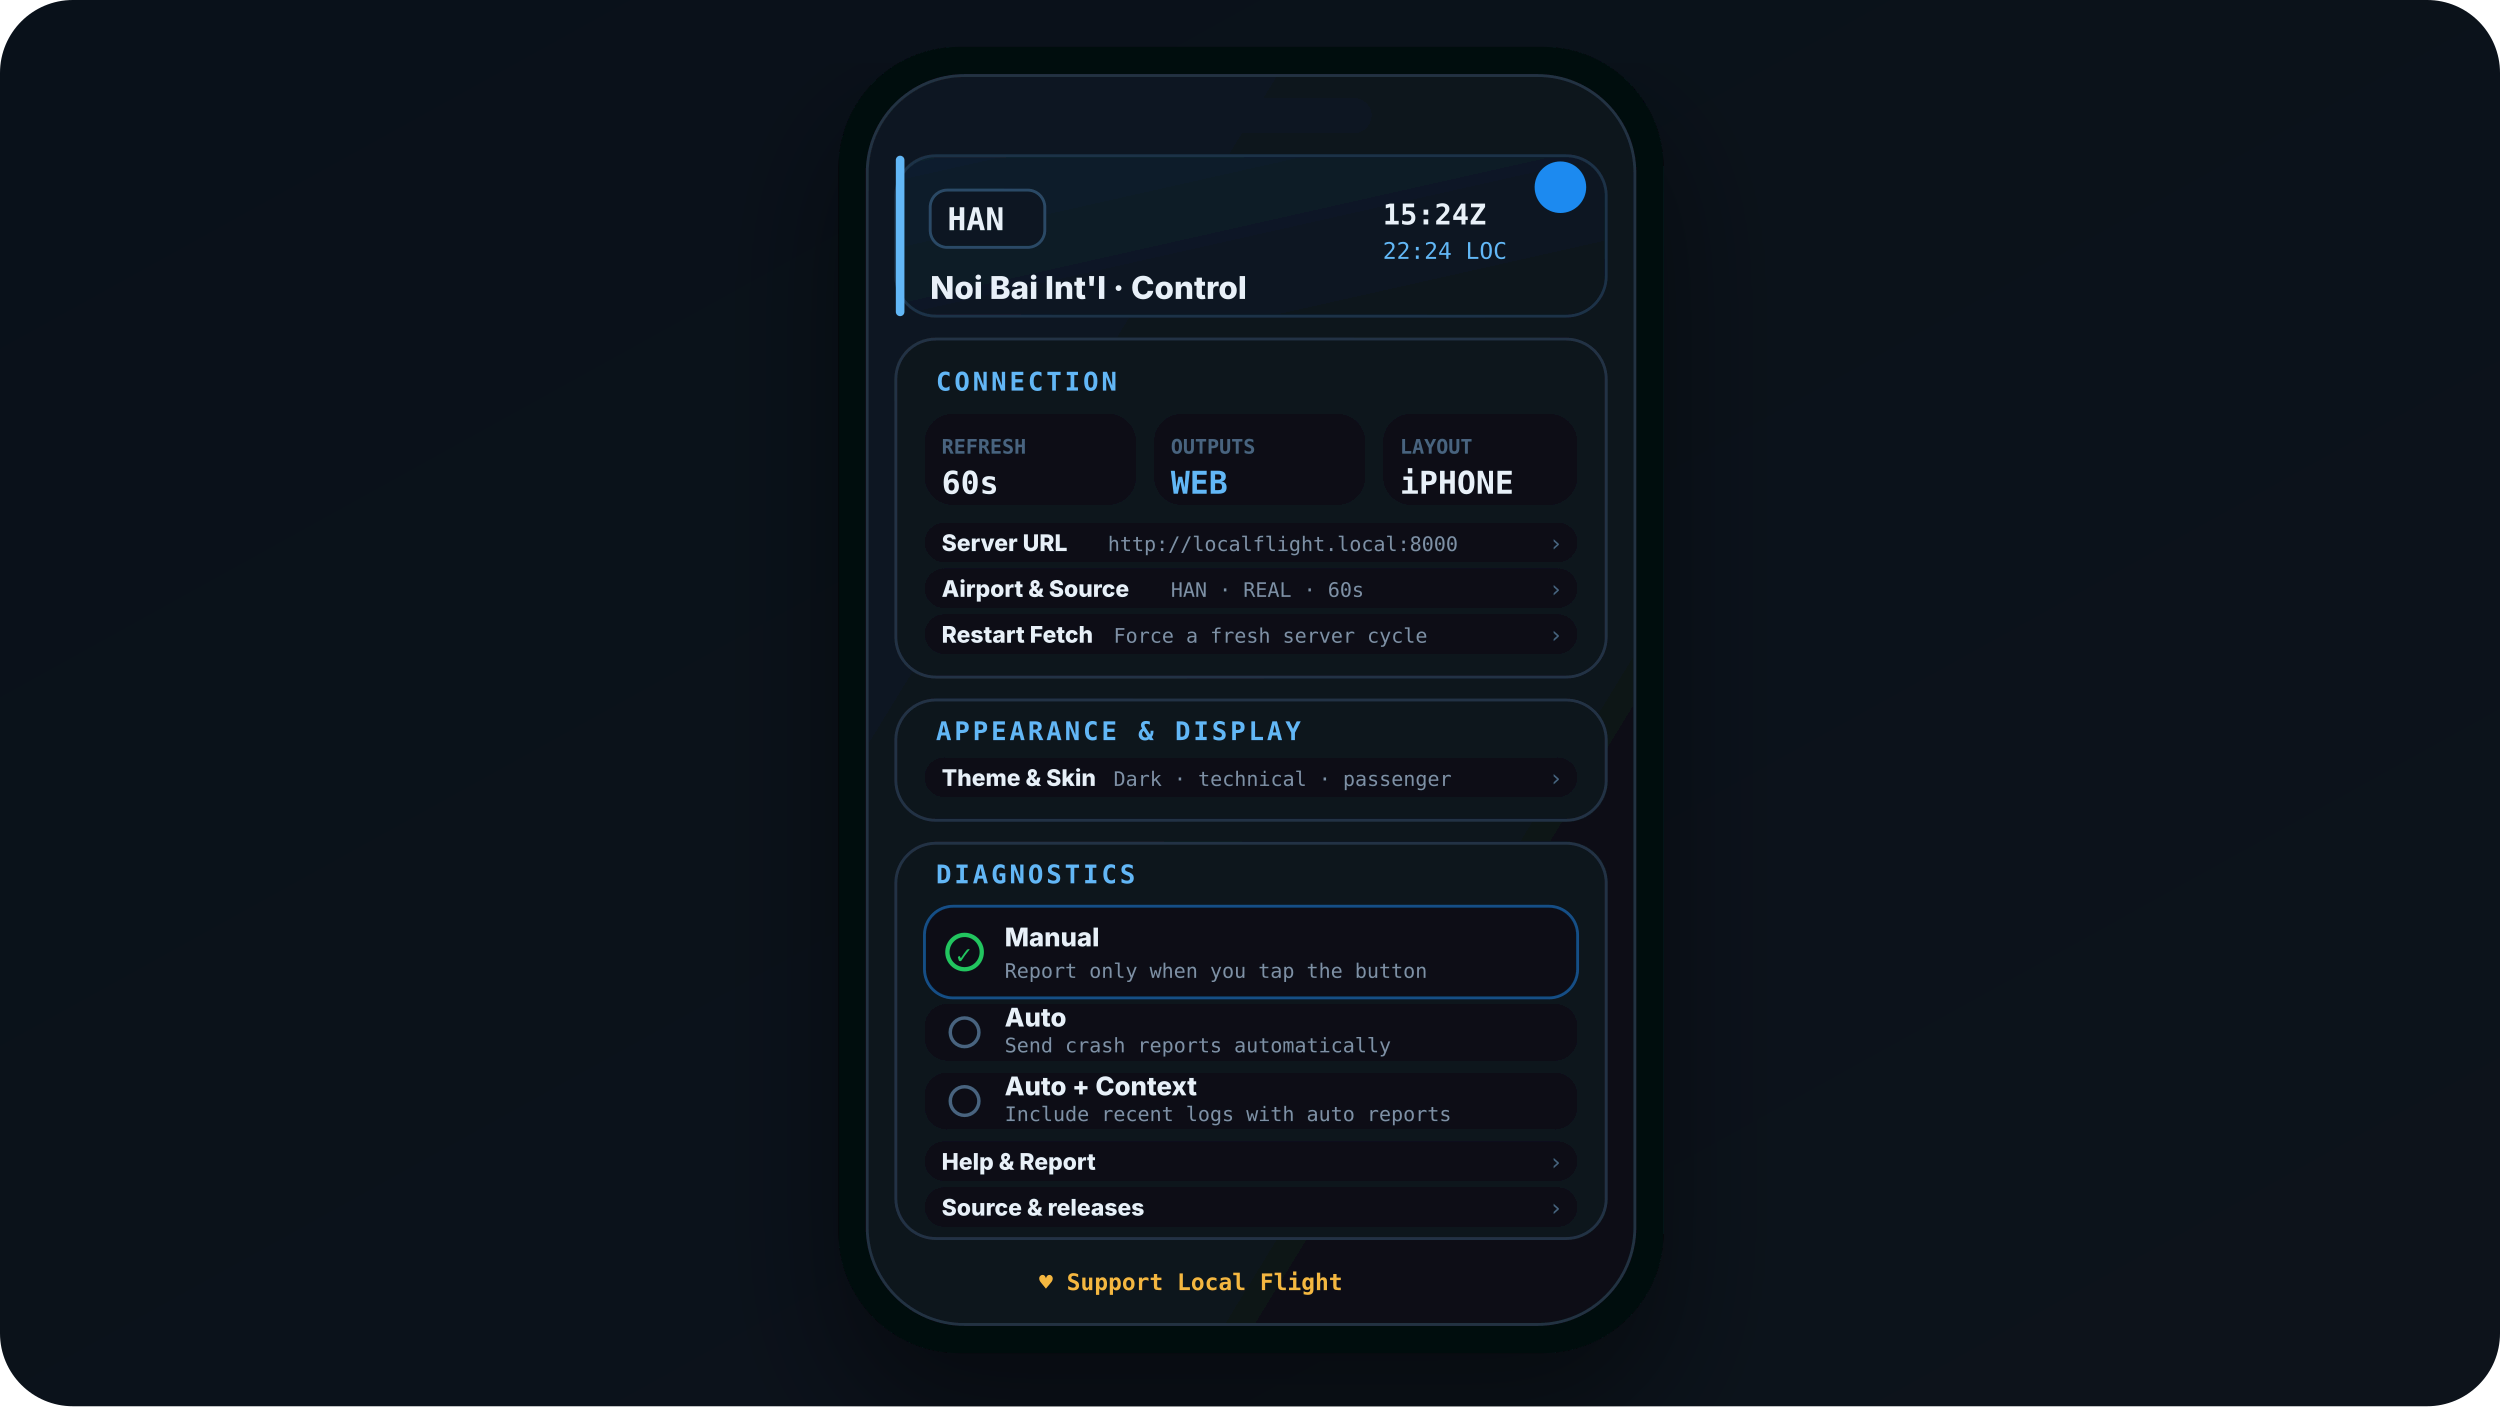
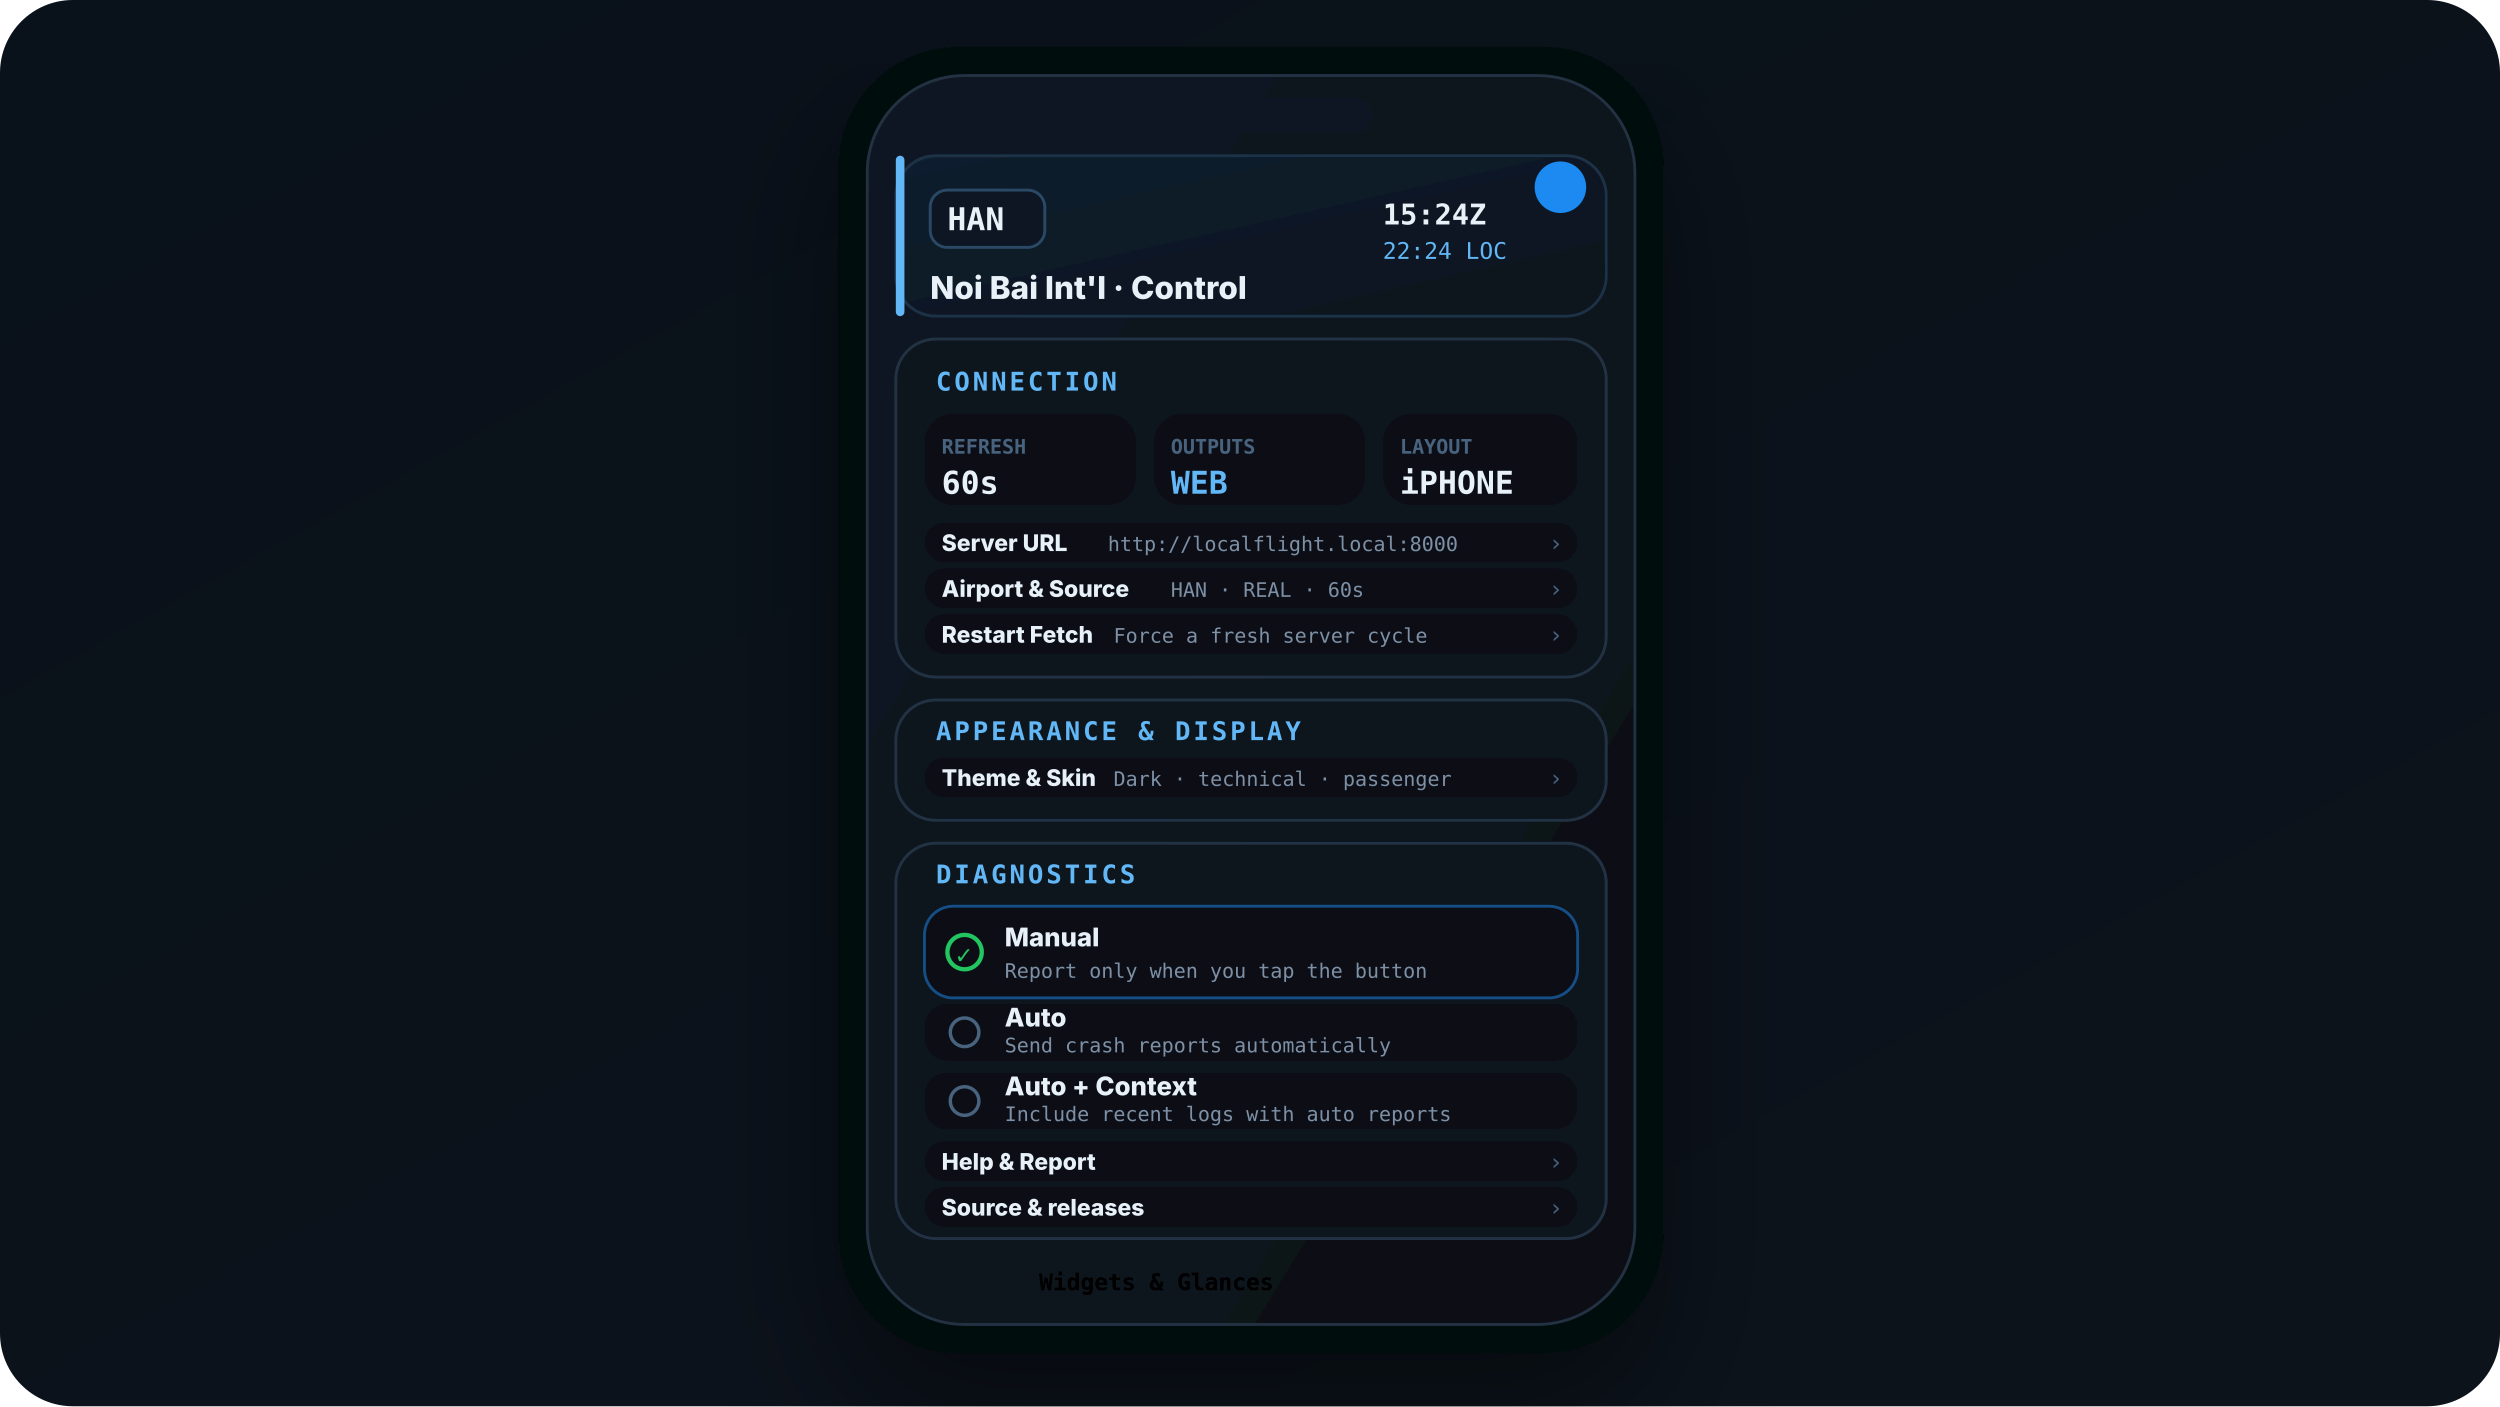
<svg xmlns="http://www.w3.org/2000/svg" width="960" height="540" viewBox="0 0 960 540" role="img" aria-labelledby="title desc">
  <defs>
    <linearGradient id="bg" x1="0" y1="0" x2="1" y2="1">
      <stop offset="0" stop-color="#09111a" />
      <stop offset="1" stop-color="#0d131b" />
    </linearGradient>
    <linearGradient id="phone" x1="0" y1="0" x2="1" y2="1">
      <stop offset="0" stop-color="#111923" />
      <stop offset="1" stop-color="#0a0f16" />
    </linearGradient>
    <linearGradient id="hero" x1="0" y1="0" x2="1" y2="1">
      <stop offset="0" stop-color="#10202e" />
      <stop offset="1" stop-color="#0a121b" />
    </linearGradient>
    <filter id="shadow" x="-30%" y="-30%" width="160%" height="160%">
      <feDropShadow dx="0" dy="22" stdDeviation="22" flood-color="#000000" flood-opacity="0.42" />
    </filter>
    <style>
      .mono { font-family: ui-monospace, SFMono-Regular, Menlo, Consolas, monospace; }
      .sans { font-family: Inter, Segoe UI, Helvetica, Arial, sans-serif; }
      .text { fill: #e8f0f8; }
      .muted { fill: #7f90a5; }
      .blue { fill: #62b7f6; }
      .dim { fill: #48647f; }
      .green { fill: #22c55e; }
      .amber { fill: #f4b740; }
      .tiny { font-size: 9px; letter-spacing: 1px; }
    </style>
  </defs>
  <rect width="960" height="540" rx="28" fill="url(#bg)" />
  <g transform="translate(322 18) scale(1.1)" filter="url(#shadow)">
    <rect x="0" y="0" width="288" height="456" rx="42" fill="#03070c" />
    <rect x="10" y="10" width="268" height="436" rx="34" fill="url(#phone)" stroke="#223242" />
    <rect x="102" y="18" width="84" height="12" rx="6" fill="#111923" />
    <g transform="translate(20 38)">
      <rect width="248" height="56" rx="14" fill="url(#hero)" stroke="#1d3147" />
      <rect x="0" y="0" width="3" height="56" rx="1.5" fill="#62b7f6" />
      <g transform="translate(12 12)">
        <rect width="40" height="20" rx="6" fill="#0a1721" stroke="#2c4a66" />
        <text x="6" y="14" class="mono text" font-size="11" font-weight="900">HAN</text>
        <text x="0" y="38" class="sans text" font-size="11" font-weight="800">Noi Bai Int'l · Control</text>
      </g>
      <g transform="translate(170 14)">
        <text x="0" y="10" class="mono text" font-size="10" font-weight="900">15:24Z</text>
        <text x="0" y="22" class="mono blue" font-size="8">22:24 LOC</text>
      </g>
      <circle cx="232" cy="11" r="9" fill="#1a8af0" />
    </g>
    <g transform="translate(20 102)">
      <rect width="248" height="118" rx="14" fill="#0e151d" stroke="#243344" />
      <text x="14" y="18" class="mono blue tiny" font-weight="900">CONNECTION</text>
      <g transform="translate(10 26)">
        <rect width="74" height="32" rx="10" fill="#0a1019" />
        <text x="6" y="14" class="mono dim" font-size="7" font-weight="900">REFRESH</text>
        <text x="6" y="28" class="mono text" font-size="11" font-weight="900">60s</text>
        <rect x="80" y="0" width="74" height="32" rx="10" fill="#0a1019" />
        <text x="86" y="14" class="mono dim" font-size="7" font-weight="900">OUTPUTS</text>
        <text x="86" y="28" class="mono blue" font-size="11" font-weight="900">WEB</text>
        <rect x="160" y="0" width="68" height="32" rx="10" fill="#0a1019" />
        <text x="166" y="14" class="mono dim" font-size="7" font-weight="900">LAYOUT</text>
        <text x="166" y="28" class="mono text" font-size="11" font-weight="900">iPHONE</text>
      </g>
      <g transform="translate(10 64)">
        <rect width="228" height="14" rx="7" fill="#0a1019" />
        <text x="6" y="10" class="sans text" font-size="8" font-weight="800">Server URL</text>
        <text x="64" y="10" class="mono muted" font-size="7">http://localflight.local:8000</text>
        <text x="218" y="10" class="mono dim" font-size="8">›</text>
      </g>
      <g transform="translate(10 80)">
        <rect width="228" height="14" rx="7" fill="#0a1019" />
        <text x="6" y="10" class="sans text" font-size="8" font-weight="800">Airport &amp; Source</text>
        <text x="86" y="10" class="mono muted" font-size="7">HAN · REAL · 60s</text>
        <text x="218" y="10" class="mono dim" font-size="8">›</text>
      </g>
      <g transform="translate(10 96)">
        <rect width="228" height="14" rx="7" fill="#0a1019" />
        <text x="6" y="10" class="sans text" font-size="8" font-weight="800">Restart Fetch</text>
        <text x="66" y="10" class="mono muted" font-size="7">Force a fresh server cycle</text>
        <text x="218" y="10" class="mono dim" font-size="8">›</text>
      </g>
    </g>
    <g transform="translate(20 228)">
      <rect width="248" height="42" rx="14" fill="#0e151d" stroke="#243344" />
      <text x="14" y="14" class="mono blue tiny" font-weight="900">APPEARANCE &amp; DISPLAY</text>
      <g transform="translate(10 20)">
        <rect width="228" height="14" rx="7" fill="#0a1019" />
        <text x="6" y="10" class="sans text" font-size="8" font-weight="800">Theme &amp; Skin</text>
        <text x="66" y="10" class="mono muted" font-size="7">Dark · technical · passenger</text>
        <text x="218" y="10" class="mono dim" font-size="8">›</text>
      </g>
    </g>
    <g transform="translate(20 278)">
      <rect width="248" height="138" rx="14" fill="#0e151d" stroke="#243344" />
      <text x="14" y="14" class="mono blue tiny" font-weight="900">DIAGNOSTICS</text>
      <g transform="translate(10 22)">
        <rect width="228" height="32" rx="10" fill="#0a1019" stroke="#1a8af0" stroke-opacity="0.5" />
        <circle cx="14" cy="16" r="6" fill="#0a1019" stroke="#22c55e" stroke-width="1.5" />
        <text x="11" y="20" class="mono green" font-size="9" font-weight="900">✓</text>
        <text x="28" y="14" class="sans text" font-size="9" font-weight="800">Manual</text>
        <text x="28" y="25" class="mono muted" font-size="7">Report only when you tap the button</text>
      </g>
      <g transform="translate(10 56)">
        <rect width="228" height="20" rx="8" fill="#0a1019" />
        <circle cx="14" cy="10" r="5" fill="#0a1019" stroke="#48647f" stroke-width="1.2" />
        <text x="28" y="8" class="sans text" font-size="9" font-weight="800">Auto</text>
        <text x="28" y="17" class="mono muted" font-size="7">Send crash reports automatically</text>
      </g>
      <g transform="translate(10 80)">
        <rect width="228" height="20" rx="8" fill="#0a1019" />
        <circle cx="14" cy="10" r="5" fill="#0a1019" stroke="#48647f" stroke-width="1.2" />
        <text x="28" y="8" class="sans text" font-size="9" font-weight="800">Auto + Context</text>
        <text x="28" y="17" class="mono muted" font-size="7">Include recent logs with auto reports</text>
      </g>
      <g transform="translate(10 104)">
        <rect width="228" height="14" rx="7" fill="#0a1019" />
        <text x="6" y="10" class="sans text" font-size="8" font-weight="800">Help &amp; Report</text>
        <text x="218" y="10" class="mono dim" font-size="8">›</text>
      </g>
      <g transform="translate(10 120)">
        <rect width="228" height="14" rx="7" fill="#0a1019" />
        <text x="6" y="10" class="sans text" font-size="8" font-weight="800">Source &amp; releases</text>
        <text x="218" y="10" class="mono dim" font-size="8">›</text>
      </g>
    </g>
    <g transform="translate(20 424)">
-       <text x="50" y="10" class="mono amber" font-size="8" font-weight="800">♥ Support Local Flight</text>
+       <text x="50" y="10" class="mono cyan" font-size="8" font-weight="800">Widgets &amp; Glances</text>
    </g>
  </g>
</svg>
